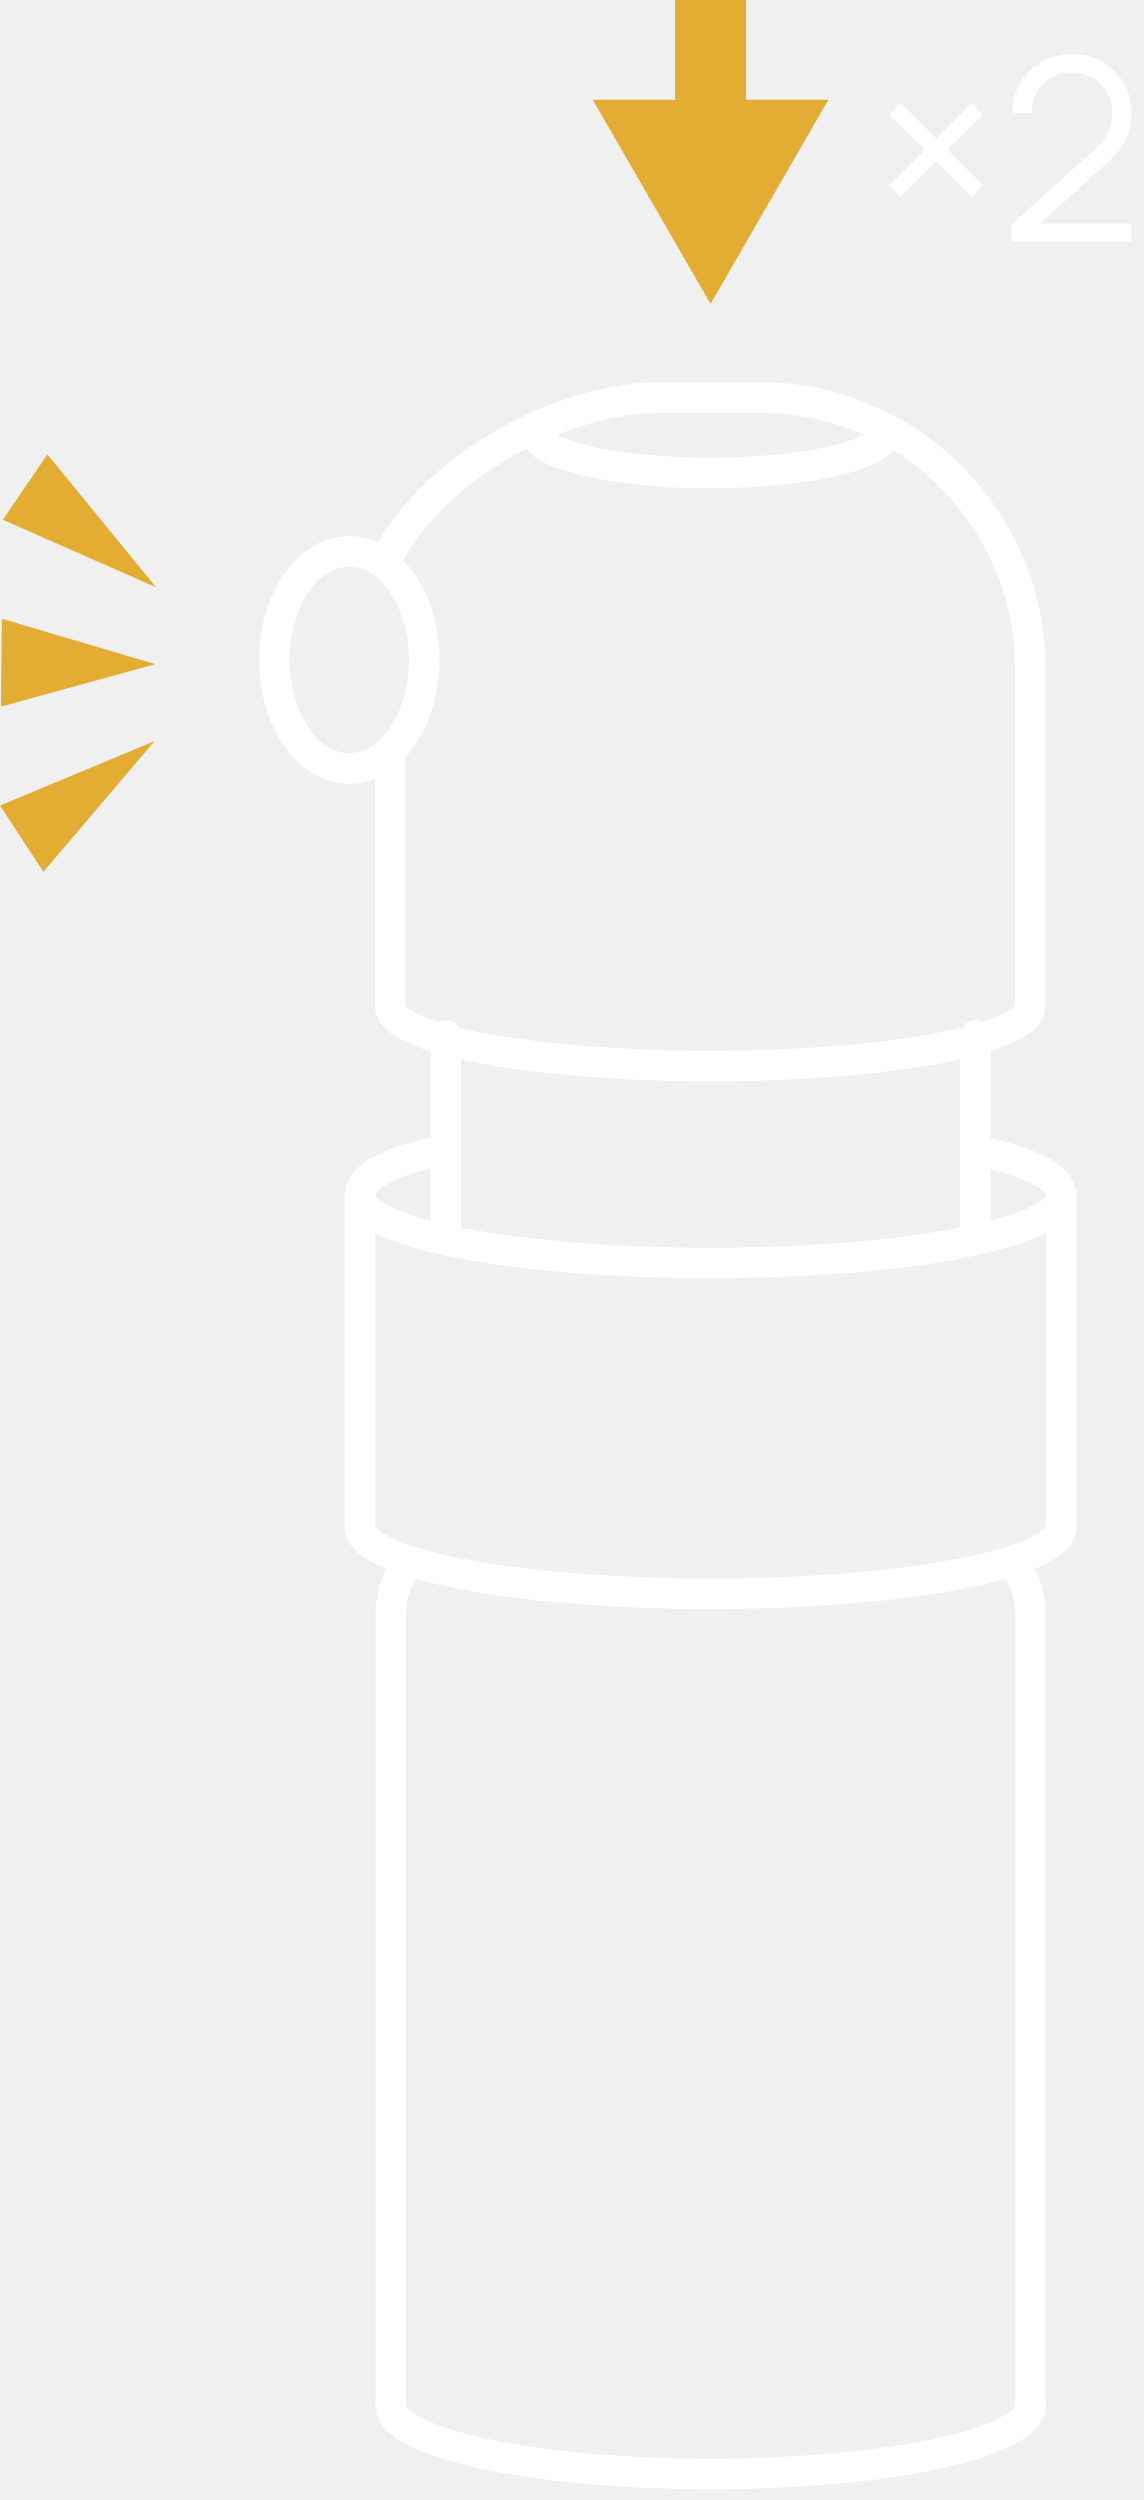
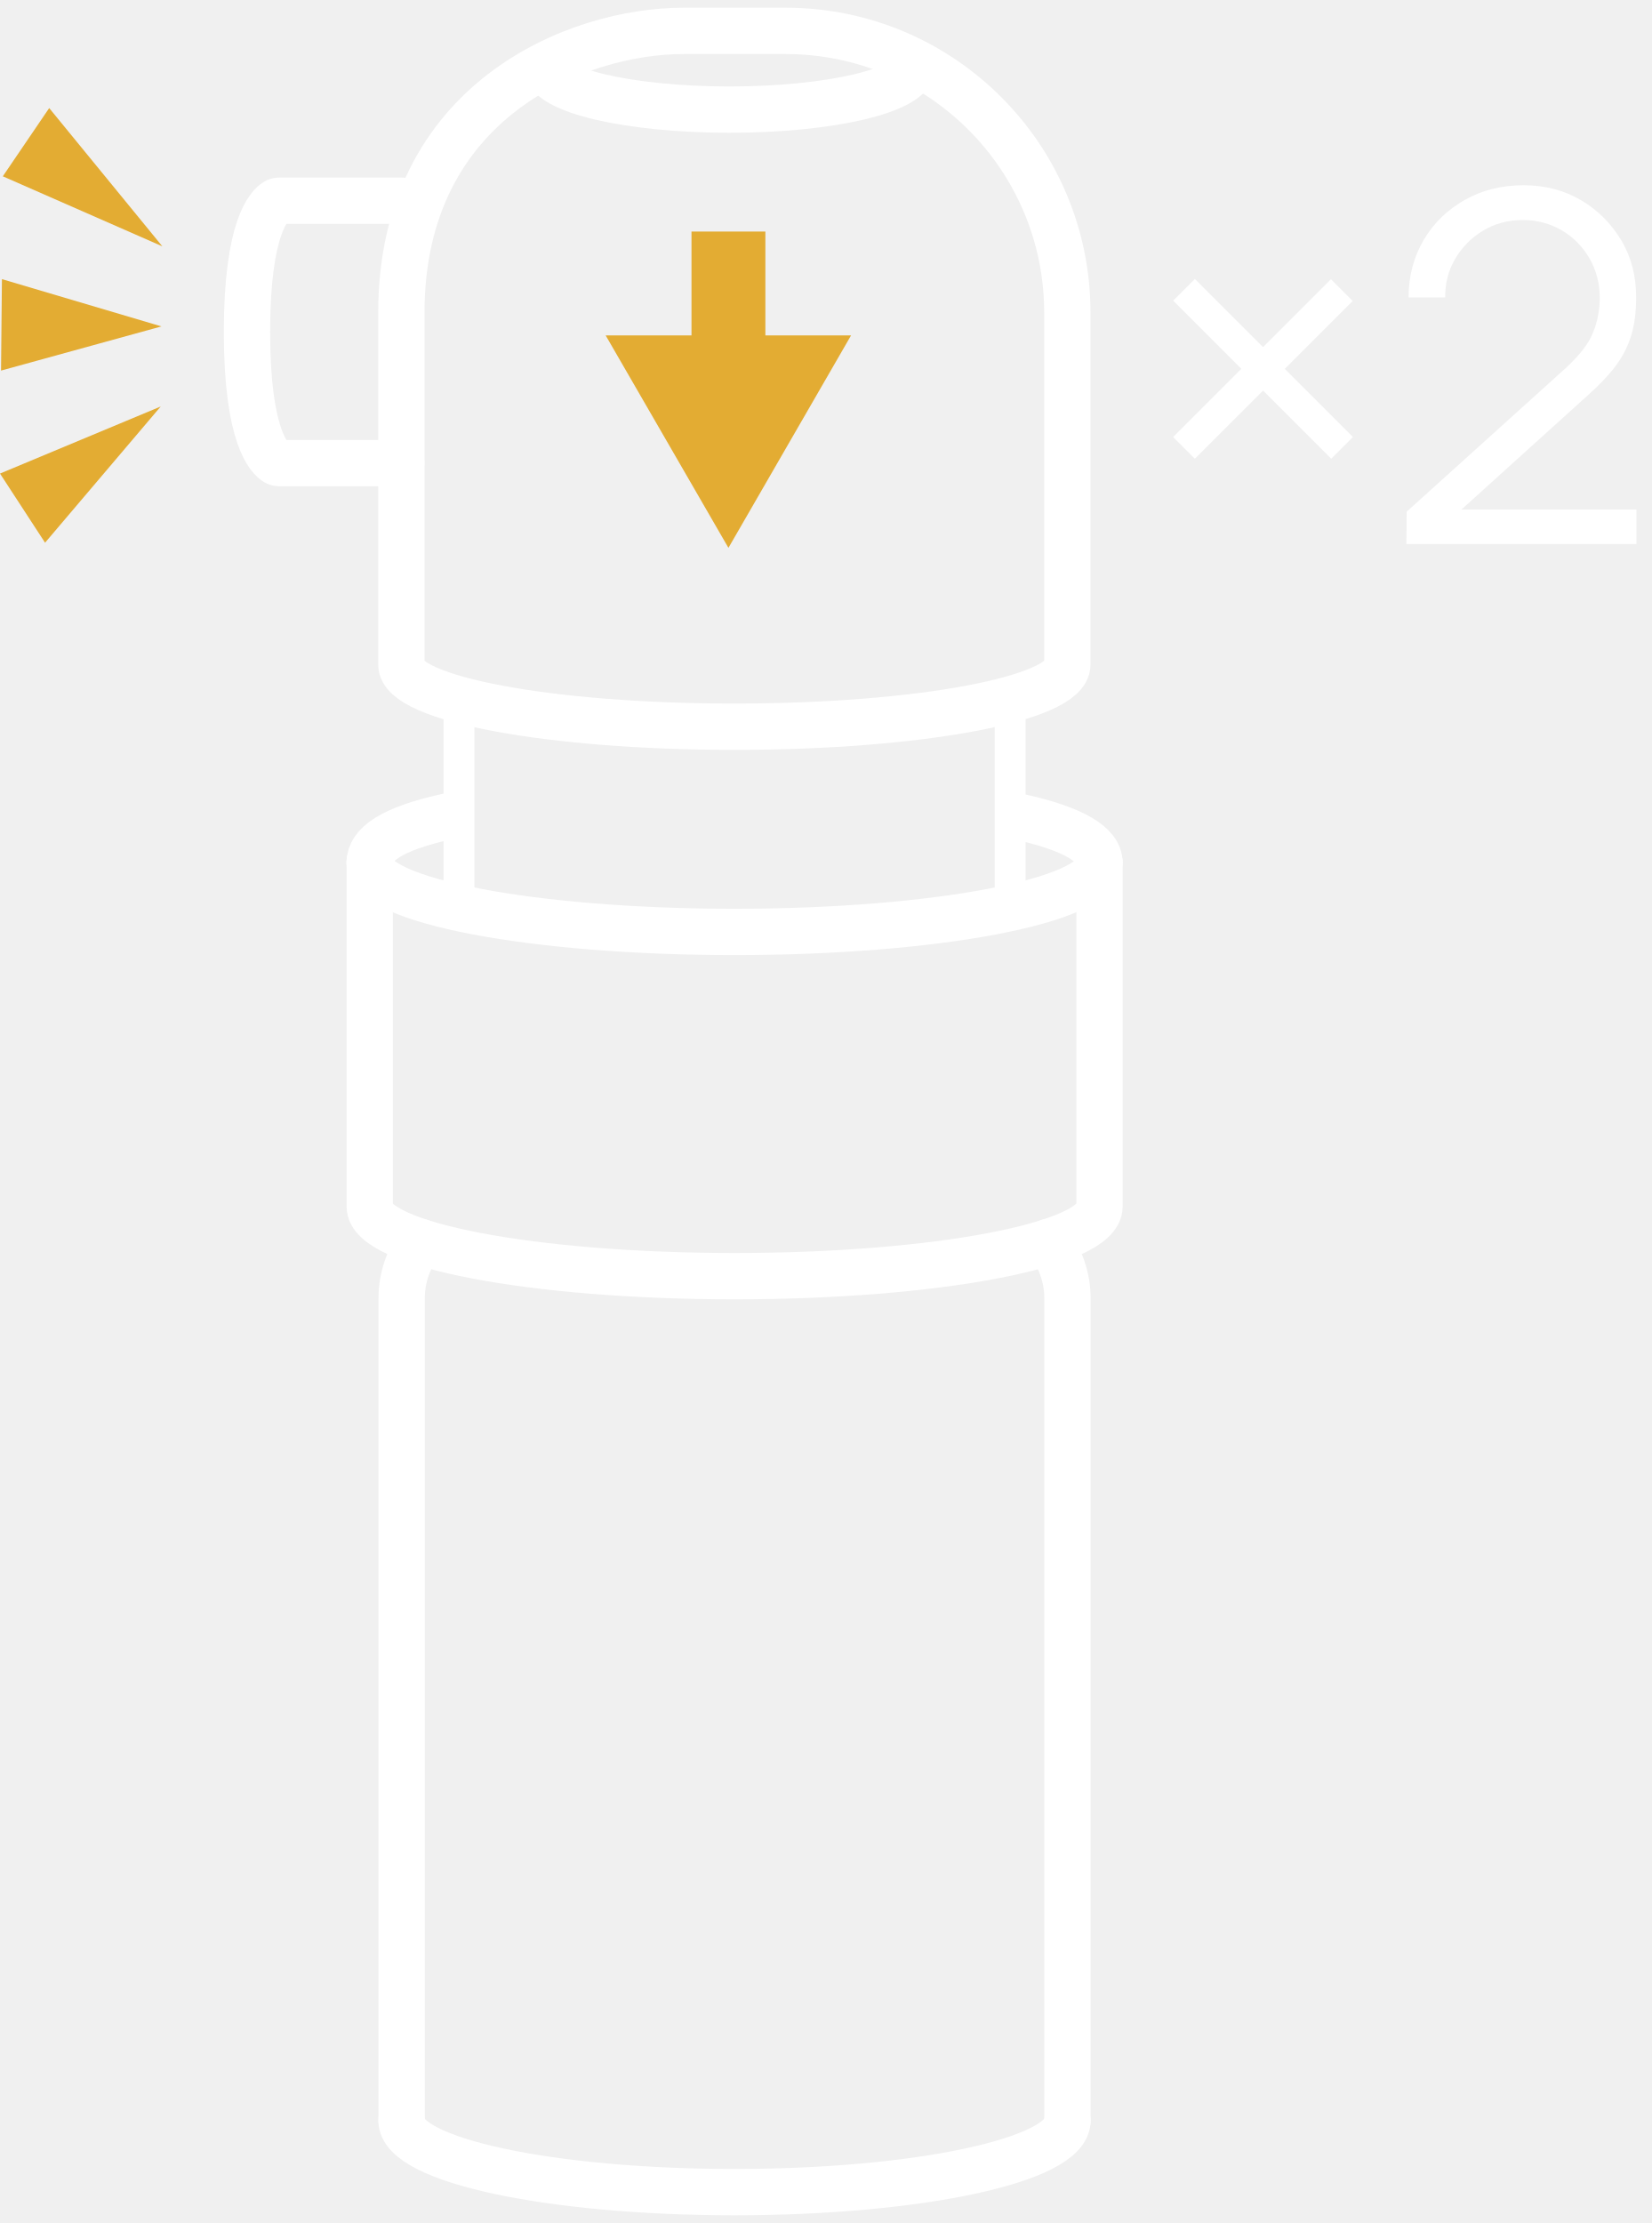
- <svg xmlns="http://www.w3.org/2000/svg" viewBox="0 0 75 164" fill="none">
-   <path d="M26.845 102.408C26.082 103.386 25.635 104.615 25.635 105.956V157.783" stroke="white" stroke-width="2" stroke-miterlimit="10" stroke-linecap="round" stroke-linejoin="round" />
-   <path d="M67.601 157.783V105.956C67.601 104.624 67.145 103.395 66.391 102.408" stroke="white" stroke-width="2" stroke-miterlimit="10" stroke-linecap="round" stroke-linejoin="round" />
-   <path d="M67.601 157.783C67.601 160.269 58.215 162.29 46.613 162.29C35.011 162.29 25.625 160.279 25.625 157.783" stroke="white" stroke-width="2" stroke-miterlimit="10" stroke-linecap="round" stroke-linejoin="round" />
-   <path d="M23.614 78.468V100.164C23.614 102.585 33.904 104.549 46.614 104.549C59.324 104.549 69.613 102.585 69.613 100.164V78.468" stroke="white" stroke-width="2" stroke-miterlimit="10" stroke-linecap="round" stroke-linejoin="round" />
-   <path d="M69.613 78.468C69.613 80.889 59.324 82.853 46.614 82.853C33.904 82.853 23.614 80.889 23.614 78.468" stroke="white" stroke-width="2" stroke-miterlimit="10" stroke-linecap="round" stroke-linejoin="round" />
-   <path d="M28.456 75.591C24.946 76.363 23.614 77.369 23.614 78.468" stroke="white" stroke-width="2" stroke-miterlimit="10" stroke-linecap="round" stroke-linejoin="round" />
-   <path d="M69.613 78.468C69.613 77.369 68.039 76.363 64.538 75.591" stroke="white" stroke-width="2" stroke-miterlimit="10" stroke-linecap="round" stroke-linejoin="round" />
-   <path d="M29.247 67.918V80.665" stroke="white" stroke-width="2" stroke-miterlimit="10" stroke-linecap="round" stroke-linejoin="round" />
-   <path d="M63.978 67.918V80.665" stroke="white" stroke-width="2" stroke-miterlimit="10" stroke-linecap="round" stroke-linejoin="round" />
-   <path d="M25.625 36.166C28.651 30.691 36.687 26.072 43.382 26.072H46.604H49.826C59.631 26.072 67.583 34.024 67.583 43.829V66.019C67.583 68.179 58.197 69.929 46.595 69.929C34.992 69.929 25.606 68.179 25.606 66.019V49.491" stroke="white" stroke-width="2" stroke-miterlimit="10" stroke-linecap="round" stroke-linejoin="round" />
-   <path d="M58.141 28.307C58.141 29.806 52.983 31.026 46.614 31.026C40.245 31.026 35.086 29.806 35.086 28.307" stroke="white" stroke-width="2" stroke-miterlimit="10" stroke-linecap="round" stroke-linejoin="round" />
-   <path d="M22.916 50.412C25.631 50.412 27.832 47.223 27.832 43.289C27.832 39.355 25.631 36.166 22.916 36.166C20.2 36.166 17.999 39.355 17.999 43.289C17.999 47.223 20.2 50.412 22.916 50.412Z" stroke="white" stroke-width="2" stroke-miterlimit="10" stroke-linecap="round" stroke-linejoin="round" />
-   <path d="M63.746 12.915L61.409 10.578L59.072 12.915L58.327 12.171L60.664 9.833L58.327 7.496L59.072 6.751L61.409 9.088L63.737 6.761L64.482 7.505L62.154 9.833L64.491 12.171L63.746 12.915Z" fill="white" />
-   <path d="M66.335 15.867L66.344 14.74L71.801 9.814C72.266 9.386 72.583 8.986 72.732 8.604C72.89 8.222 72.965 7.822 72.965 7.403C72.965 6.909 72.844 6.453 72.611 6.053C72.378 5.652 72.061 5.326 71.661 5.094C71.261 4.861 70.823 4.74 70.33 4.74C69.817 4.74 69.361 4.861 68.951 5.112C68.551 5.354 68.234 5.68 68.002 6.081C67.769 6.481 67.657 6.919 67.666 7.394H66.409C66.409 6.658 66.586 6.006 66.931 5.419C67.275 4.833 67.75 4.386 68.337 4.051C68.924 3.715 69.603 3.548 70.348 3.548C71.084 3.548 71.736 3.715 72.322 4.06C72.909 4.405 73.365 4.87 73.71 5.447C74.054 6.025 74.213 6.677 74.213 7.394C74.213 7.896 74.157 8.343 74.036 8.725C73.915 9.107 73.728 9.461 73.477 9.787C73.225 10.113 72.9 10.448 72.508 10.792L67.666 15.169L67.471 14.666H74.222V15.848H66.335V15.867Z" fill="white" />
-   <path d="M0.121 40.589L0.065 46.353L10.187 43.569L0.121 40.589Z" fill="#E3AC33" />
-   <path d="M10.234 38.522L0.187 34.099L3.11 29.806L10.234 38.522Z" fill="#E3AC33" />
-   <path d="M10.14 48.615L0 52.843L2.849 57.191L10.14 48.615Z" fill="#E3AC33" />
-   <path d="M48.941 6.546V0H44.285V6.546H38.885L46.613 19.936L54.342 6.546H48.941Z" fill="#E3AC33" />
+ <svg xmlns="http://www.w3.org/2000/svg" width="107" height="144" viewBox="0 0 107 144" fill="none">
+   <path d="M27.265 80.465C26.48 81.47 26.02 82.733 26.02 84.111V137.378" stroke="white" stroke-width="3" stroke-miterlimit="10" stroke-linecap="round" stroke-linejoin="round" />
+   <path d="M69.153 137.368V84.101C69.153 82.733 68.684 81.47 67.909 80.455" stroke="white" stroke-width="3" stroke-miterlimit="10" stroke-linecap="round" stroke-linejoin="round" />
+   <path d="M69.153 137.368C69.153 139.923 59.507 142 47.583 142C35.658 142 26.012 139.933 26.012 137.368" stroke="white" stroke-width="3" stroke-miterlimit="10" stroke-linecap="round" stroke-linejoin="round" />
+   <path d="M23.953 55.86V78.158C23.953 80.647 34.528 82.666 47.591 82.666C60.654 82.666 71.229 80.647 71.229 78.158V55.86" stroke="white" stroke-width="3" stroke-miterlimit="10" stroke-linecap="round" stroke-linejoin="round" />
+   <path d="M71.22 55.86C71.22 58.348 60.645 60.368 47.582 60.368C34.519 60.368 23.944 58.348 23.944 55.86" stroke="white" stroke-width="3" stroke-miterlimit="10" stroke-linecap="round" stroke-linejoin="round" />
+   <path d="M28.93 52.903C25.322 53.697 23.953 54.731 23.953 55.86" stroke="white" stroke-width="3" stroke-miterlimit="10" stroke-linecap="round" stroke-linejoin="round" />
+   <path d="M71.221 55.86C71.221 54.731 69.603 53.697 66.005 52.903" stroke="white" stroke-width="3" stroke-miterlimit="10" stroke-linecap="round" stroke-linejoin="round" />
+   <path d="M29.734 45.017V58.109" stroke="white" stroke-width="2" stroke-miterlimit="10" stroke-linecap="round" stroke-linejoin="round" />
+   <path d="M65.44 45.017V58.109" stroke="white" stroke-width="2" stroke-miterlimit="10" stroke-linecap="round" stroke-linejoin="round" />
+   <path d="M26.002 20.25C26.002 6.5 37.39 2 44.271 2H47.582H50.894C60.971 2 69.144 10.173 69.144 20.25V43.056C69.144 45.276 59.497 47.075 47.573 47.075C35.648 47.075 26.002 45.276 26.002 43.056V20.25Z" stroke="white" stroke-width="3" stroke-miterlimit="10" stroke-linecap="round" stroke-linejoin="round" />
+   <path d="M59.105 4.306C59.105 5.847 53.803 7.101 47.257 7.101C40.711 7.101 35.409 5.847 35.409 4.306" stroke="white" stroke-width="3" stroke-miterlimit="10" stroke-linecap="round" stroke-linejoin="round" />
+   <path d="M86.238 29.715L81.823 25.299L77.407 29.715L76 28.308L80.415 23.892L76 19.477L77.407 18.069L81.823 22.485L86.221 18.087L87.628 19.494L83.23 23.892L87.646 28.308L86.238 29.715Z" fill="white" />
+   <path d="M91.11 35.274L91.128 33.145L101.437 23.839C102.316 23.03 102.914 22.274 103.196 21.552C103.495 20.831 103.636 20.075 103.636 19.283C103.636 18.351 103.407 17.489 102.967 16.732C102.527 15.976 101.929 15.36 101.173 14.92C100.416 14.481 99.59 14.252 98.657 14.252C97.69 14.252 96.828 14.481 96.054 14.956C95.297 15.413 94.699 16.029 94.259 16.785C93.82 17.541 93.608 18.368 93.626 19.265H91.251C91.251 17.876 91.585 16.644 92.236 15.536C92.887 14.428 93.784 13.583 94.893 12.95C96.001 12.317 97.285 12 98.692 12C100.082 12 101.314 12.317 102.422 12.968C103.53 13.619 104.392 14.498 105.043 15.589C105.694 16.68 105.993 17.911 105.993 19.265C105.993 20.215 105.887 21.06 105.659 21.781C105.43 22.502 105.078 23.171 104.603 23.787C104.128 24.402 103.513 25.036 102.774 25.686L93.626 33.955L93.257 33.005H106.011V35.239H91.11V35.274Z" fill="white" />
+   <path d="M0.125 18.082L0.067 24.006L10.46 21.144L0.125 18.082Z" fill="#E3AC33" />
+   <path d="M10.517 15.957L0.182 11.421L3.187 7L10.517 15.957Z" fill="#E3AC33" />
+   <path d="M10.412 26.331L0 30.676L2.919 35.155L10.412 26.331Z" fill="#E3AC33" />
+   <path d="M49.583 21.728V15H44.797V21.728H39.237L47.19 35.489L55.133 21.728H49.583Z" fill="#E3AC33" />
+   <path d="M26 13H18.123C18.041 13 17.96 13.01 17.89 13.051C17.471 13.295 16 14.64 16 21.5C16 28.36 17.471 29.705 17.89 29.949C17.96 29.99 18.041 30 18.123 30H26" stroke="white" stroke-width="3" stroke-linecap="round" stroke-linejoin="round" />
</svg>
